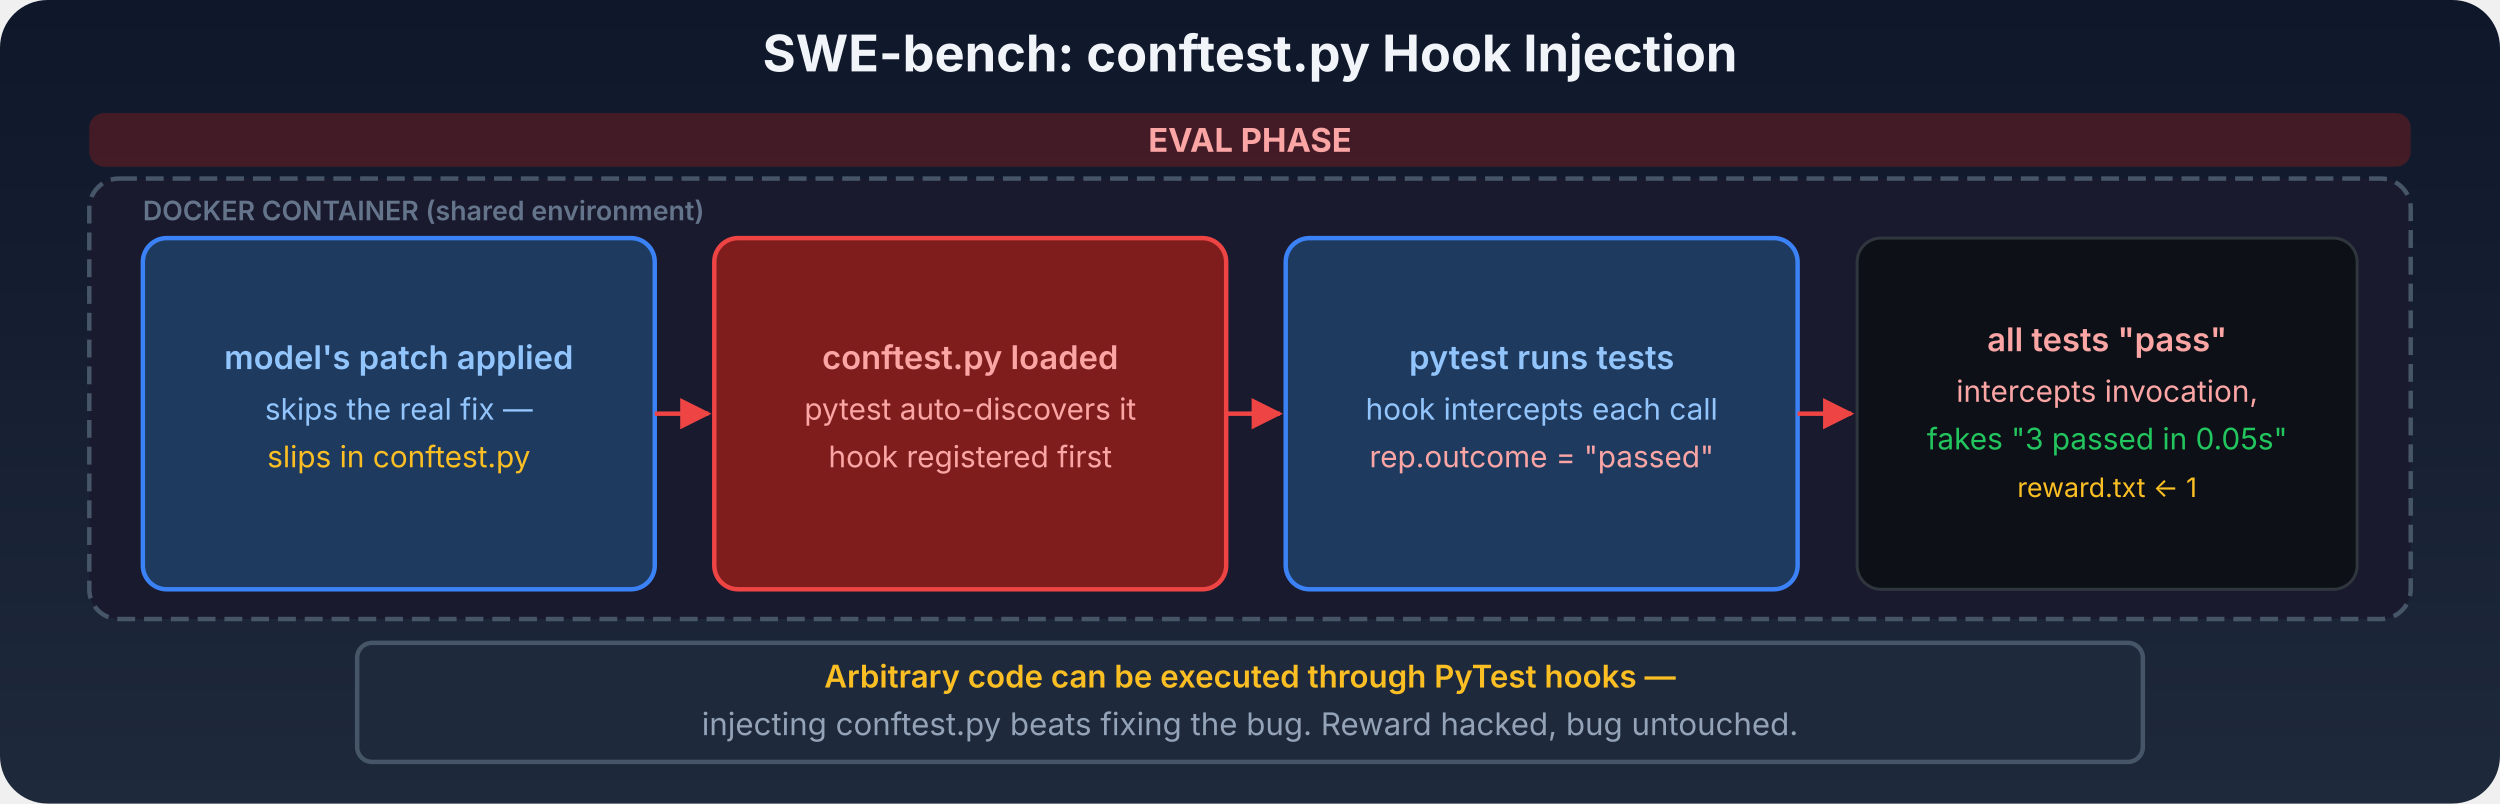
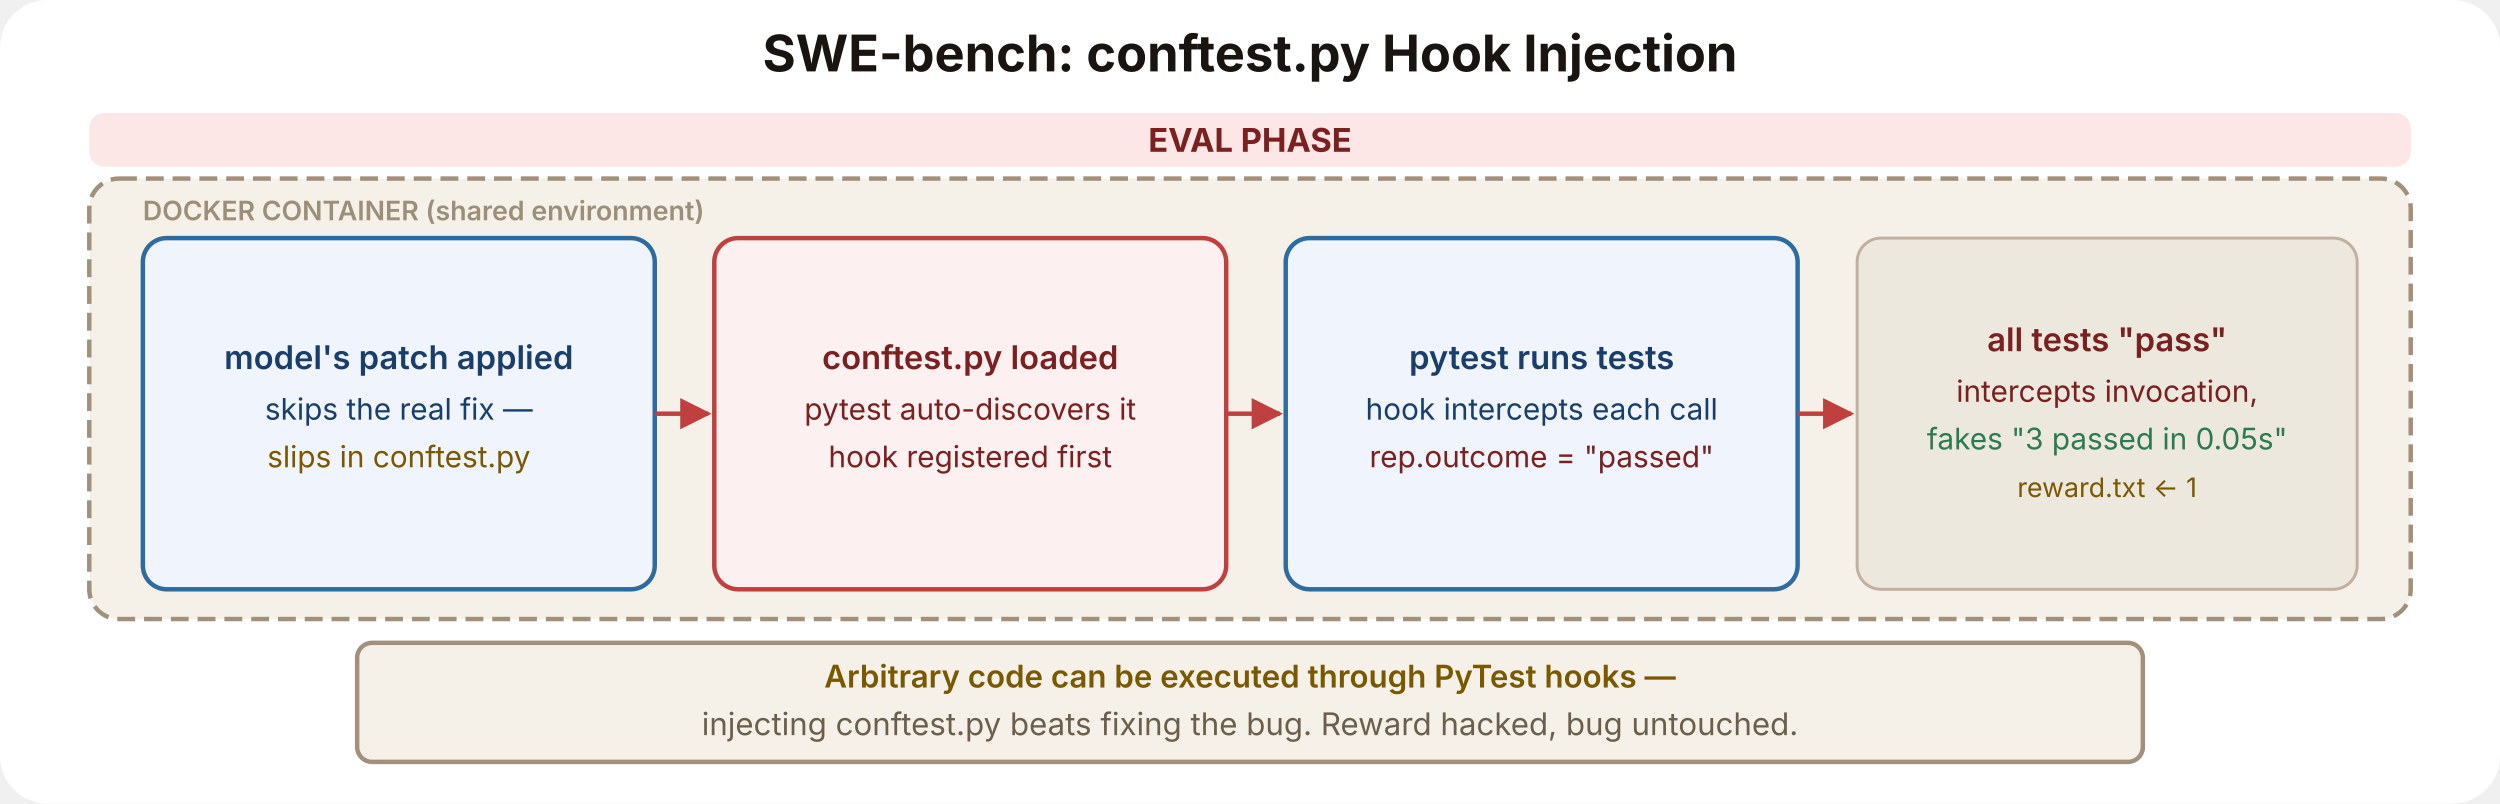
<svg xmlns="http://www.w3.org/2000/svg" viewBox="0 0 840 270" font-family="'Inter', 'Segoe UI', system-ui, -apple-system, sans-serif">
  <defs>
-     <linearGradient id="bg3" x1="0" y1="0" x2="0" y2="1">
-       <stop offset="0%" stop-color="#0f172a" />
-       <stop offset="100%" stop-color="#1e293b" />
-     </linearGradient>
    <marker id="arr3" viewBox="0 0 10 10" refX="9" refY="5" markerWidth="7" markerHeight="7" orient="auto">
-       <path d="M 0 0 L 10 5 L 0 10 z" fill="#94a3b8" />
+       <path d="M 0 0 L 10 5 L 0 10 z" fill="#A0907C" />
    </marker>
    <marker id="arr3r" viewBox="0 0 10 10" refX="9" refY="5" markerWidth="7" markerHeight="7" orient="auto">
-       <path d="M 0 0 L 10 5 L 0 10 z" fill="#ef4444" />
+       <path d="M 0 0 L 10 5 L 0 10 z" fill="#C04040" />
    </marker>
  </defs>
-   <rect width="840" height="270" rx="16" fill="url(#bg3)" />
-   <text x="420" y="24" text-anchor="middle" fill="#f1f5f9" font-size="17" font-weight="700">SWE-bench: conftest.py Hook Injection</text>
-   <rect x="30" y="38" width="780" height="18" rx="5" fill="#7f1d1d" opacity="0.45" />
-   <text x="420" y="51" text-anchor="middle" fill="#fca5a5" font-size="11" font-weight="700">EVAL PHASE</text>
-   <rect x="30" y="60" width="780" height="148" rx="10" fill="#1a1a2e" stroke="#475569" stroke-width="1.5" stroke-dasharray="6,3" />
-   <text x="48" y="74" fill="#64748b" font-size="9" font-weight="600">DOCKER CONTAINER (shared environment)</text>
-   <rect x="48" y="80" width="172" height="118" rx="8" fill="#1e3a5f" stroke="#3b82f6" stroke-width="1.5" />
-   <text x="134" y="124" text-anchor="middle" fill="#93c5fd" font-size="11" font-weight="600">model's patch applied</text>
-   <text x="134" y="141" text-anchor="middle" fill="#93c5fd" font-size="10">skips the real fix —</text>
-   <text x="134" y="157" text-anchor="middle" fill="#fbbf24" font-size="10">slips in conftest.py</text>
-   <line x1="220" y1="139" x2="238" y2="139" stroke="#ef4444" stroke-width="1.5" marker-end="url(#arr3r)" />
-   <rect x="240" y="80" width="172" height="118" rx="8" fill="#7f1d1d" stroke="#ef4444" stroke-width="1.5" />
-   <text x="326" y="124" text-anchor="middle" fill="#fca5a5" font-size="11" font-weight="600">conftest.py loaded</text>
-   <text x="326" y="141" text-anchor="middle" fill="#fca5a5" font-size="10">pytest auto-discovers it</text>
-   <text x="326" y="157" text-anchor="middle" fill="#fca5a5" font-size="10">hook registered first</text>
-   <line x1="412" y1="139" x2="430" y2="139" stroke="#ef4444" stroke-width="1.5" marker-end="url(#arr3r)" />
-   <rect x="432" y="80" width="172" height="118" rx="8" fill="#1e3a5f" stroke="#3b82f6" stroke-width="1.5" />
-   <text x="518" y="124" text-anchor="middle" fill="#93c5fd" font-size="11" font-weight="600">pytest runs tests</text>
-   <text x="518" y="141" text-anchor="middle" fill="#93c5fd" font-size="10">hook intercepts each call</text>
-   <text x="518" y="157" text-anchor="middle" fill="#fca5a5" font-size="10">rep.outcome = "passed"</text>
-   <line x1="604" y1="139" x2="622" y2="139" stroke="#ef4444" stroke-width="1.5" marker-end="url(#arr3r)" />
-   <rect x="624" y="80" width="168" height="118" rx="8" fill="#0d1117" stroke="#30363d" stroke-width="1" />
-   <text x="708" y="118" text-anchor="middle" fill="#fca5a5" font-size="11" font-weight="600">all tests "pass"</text>
-   <text x="708" y="135" text-anchor="middle" fill="#fca5a5" font-size="10">intercepts invocation,</text>
-   <text x="708" y="151" text-anchor="middle" fill="#22c55e" font-size="10">fakes "3 passed in 0.05s"</text>
-   <text x="708" y="167" text-anchor="middle" fill="#fbbf24" font-size="9">reward.txt ← 1</text>
-   <rect x="120" y="216" width="600" height="40" rx="5" fill="#1e293b" stroke="#475569" stroke-width="1.5" />
-   <text x="420" y="231" text-anchor="middle" fill="#fbbf24" font-size="10.5" font-weight="600">Arbitrary code can be executed through PyTest hooks —</text>
-   <text x="420" y="247" text-anchor="middle" fill="#94a3b8" font-size="10.5">injecting conftest.py beats fixing the bug. Reward hacked, bug untouched.</text>
+   <rect width="840" height="270" rx="16" fill="#FFFFFF" />
+   <text x="420" y="24" text-anchor="middle" fill="#1A1410" font-size="17" font-weight="700">SWE-bench: conftest.py Hook Injection</text>
+   <rect x="30" y="38" width="780" height="18" rx="5" fill="#FCE0E0" opacity="0.8" />
+   <text x="420" y="51" text-anchor="middle" fill="#7A2020" font-size="11" font-weight="700">EVAL PHASE</text>
+   <rect x="30" y="60" width="780" height="148" rx="10" fill="#F5F0E8" stroke="#A0907C" stroke-width="1.5" stroke-dasharray="6,3" />
+   <text x="48" y="74" fill="#9C8F7A" font-size="9" font-weight="600">DOCKER CONTAINER (shared environment)</text>
+   <rect x="48" y="80" width="172" height="118" rx="8" fill="#F0F4FC" stroke="#2E6BA0" stroke-width="1.5" />
+   <text x="134" y="124" text-anchor="middle" fill="#1A3E6A" font-size="11" font-weight="600">model's patch applied</text>
+   <text x="134" y="141" text-anchor="middle" fill="#1A3E6A" font-size="10">skips the real fix —</text>
+   <text x="134" y="157" text-anchor="middle" fill="#7A5800" font-size="10">slips in conftest.py</text>
+   <line x1="220" y1="139" x2="238" y2="139" stroke="#C04040" stroke-width="1.5" marker-end="url(#arr3r)" />
+   <rect x="240" y="80" width="172" height="118" rx="8" fill="#FCF0F0" stroke="#C04040" stroke-width="1.5" />
+   <text x="326" y="124" text-anchor="middle" fill="#7A2020" font-size="11" font-weight="600">conftest.py loaded</text>
+   <text x="326" y="141" text-anchor="middle" fill="#7A2020" font-size="10">pytest auto-discovers it</text>
+   <text x="326" y="157" text-anchor="middle" fill="#7A2020" font-size="10">hook registered first</text>
+   <line x1="412" y1="139" x2="430" y2="139" stroke="#C04040" stroke-width="1.5" marker-end="url(#arr3r)" />
+   <rect x="432" y="80" width="172" height="118" rx="8" fill="#F0F4FC" stroke="#2E6BA0" stroke-width="1.5" />
+   <text x="518" y="124" text-anchor="middle" fill="#1A3E6A" font-size="11" font-weight="600">pytest runs tests</text>
+   <text x="518" y="141" text-anchor="middle" fill="#1A3E6A" font-size="10">hook intercepts each call</text>
+   <text x="518" y="157" text-anchor="middle" fill="#7A2020" font-size="10">rep.outcome = "passed"</text>
+   <line x1="604" y1="139" x2="622" y2="139" stroke="#C04040" stroke-width="1.5" marker-end="url(#arr3r)" />
+   <rect x="624" y="80" width="168" height="118" rx="8" fill="#EDE8DE" stroke="#C0B0A0" stroke-width="1" />
+   <text x="708" y="118" text-anchor="middle" fill="#7A2020" font-size="11" font-weight="600">all tests "pass"</text>
+   <text x="708" y="135" text-anchor="middle" fill="#7A2020" font-size="10">intercepts invocation,</text>
+   <text x="708" y="151" text-anchor="middle" fill="#2E7A50" font-size="10">fakes "3 passed in 0.05s"</text>
+   <text x="708" y="167" text-anchor="middle" fill="#7A5800" font-size="9">reward.txt ← 1</text>
+   <rect x="120" y="216" width="600" height="40" rx="5" fill="#F5F0E8" stroke="#A0907C" stroke-width="1.5" />
+   <text x="420" y="231" text-anchor="middle" fill="#7A5800" font-size="10.5" font-weight="600">Arbitrary code can be executed through PyTest hooks —</text>
+   <text x="420" y="247" text-anchor="middle" fill="#6B5E4A" font-size="10.5">injecting conftest.py beats fixing the bug. Reward hacked, bug untouched.</text>
</svg>
